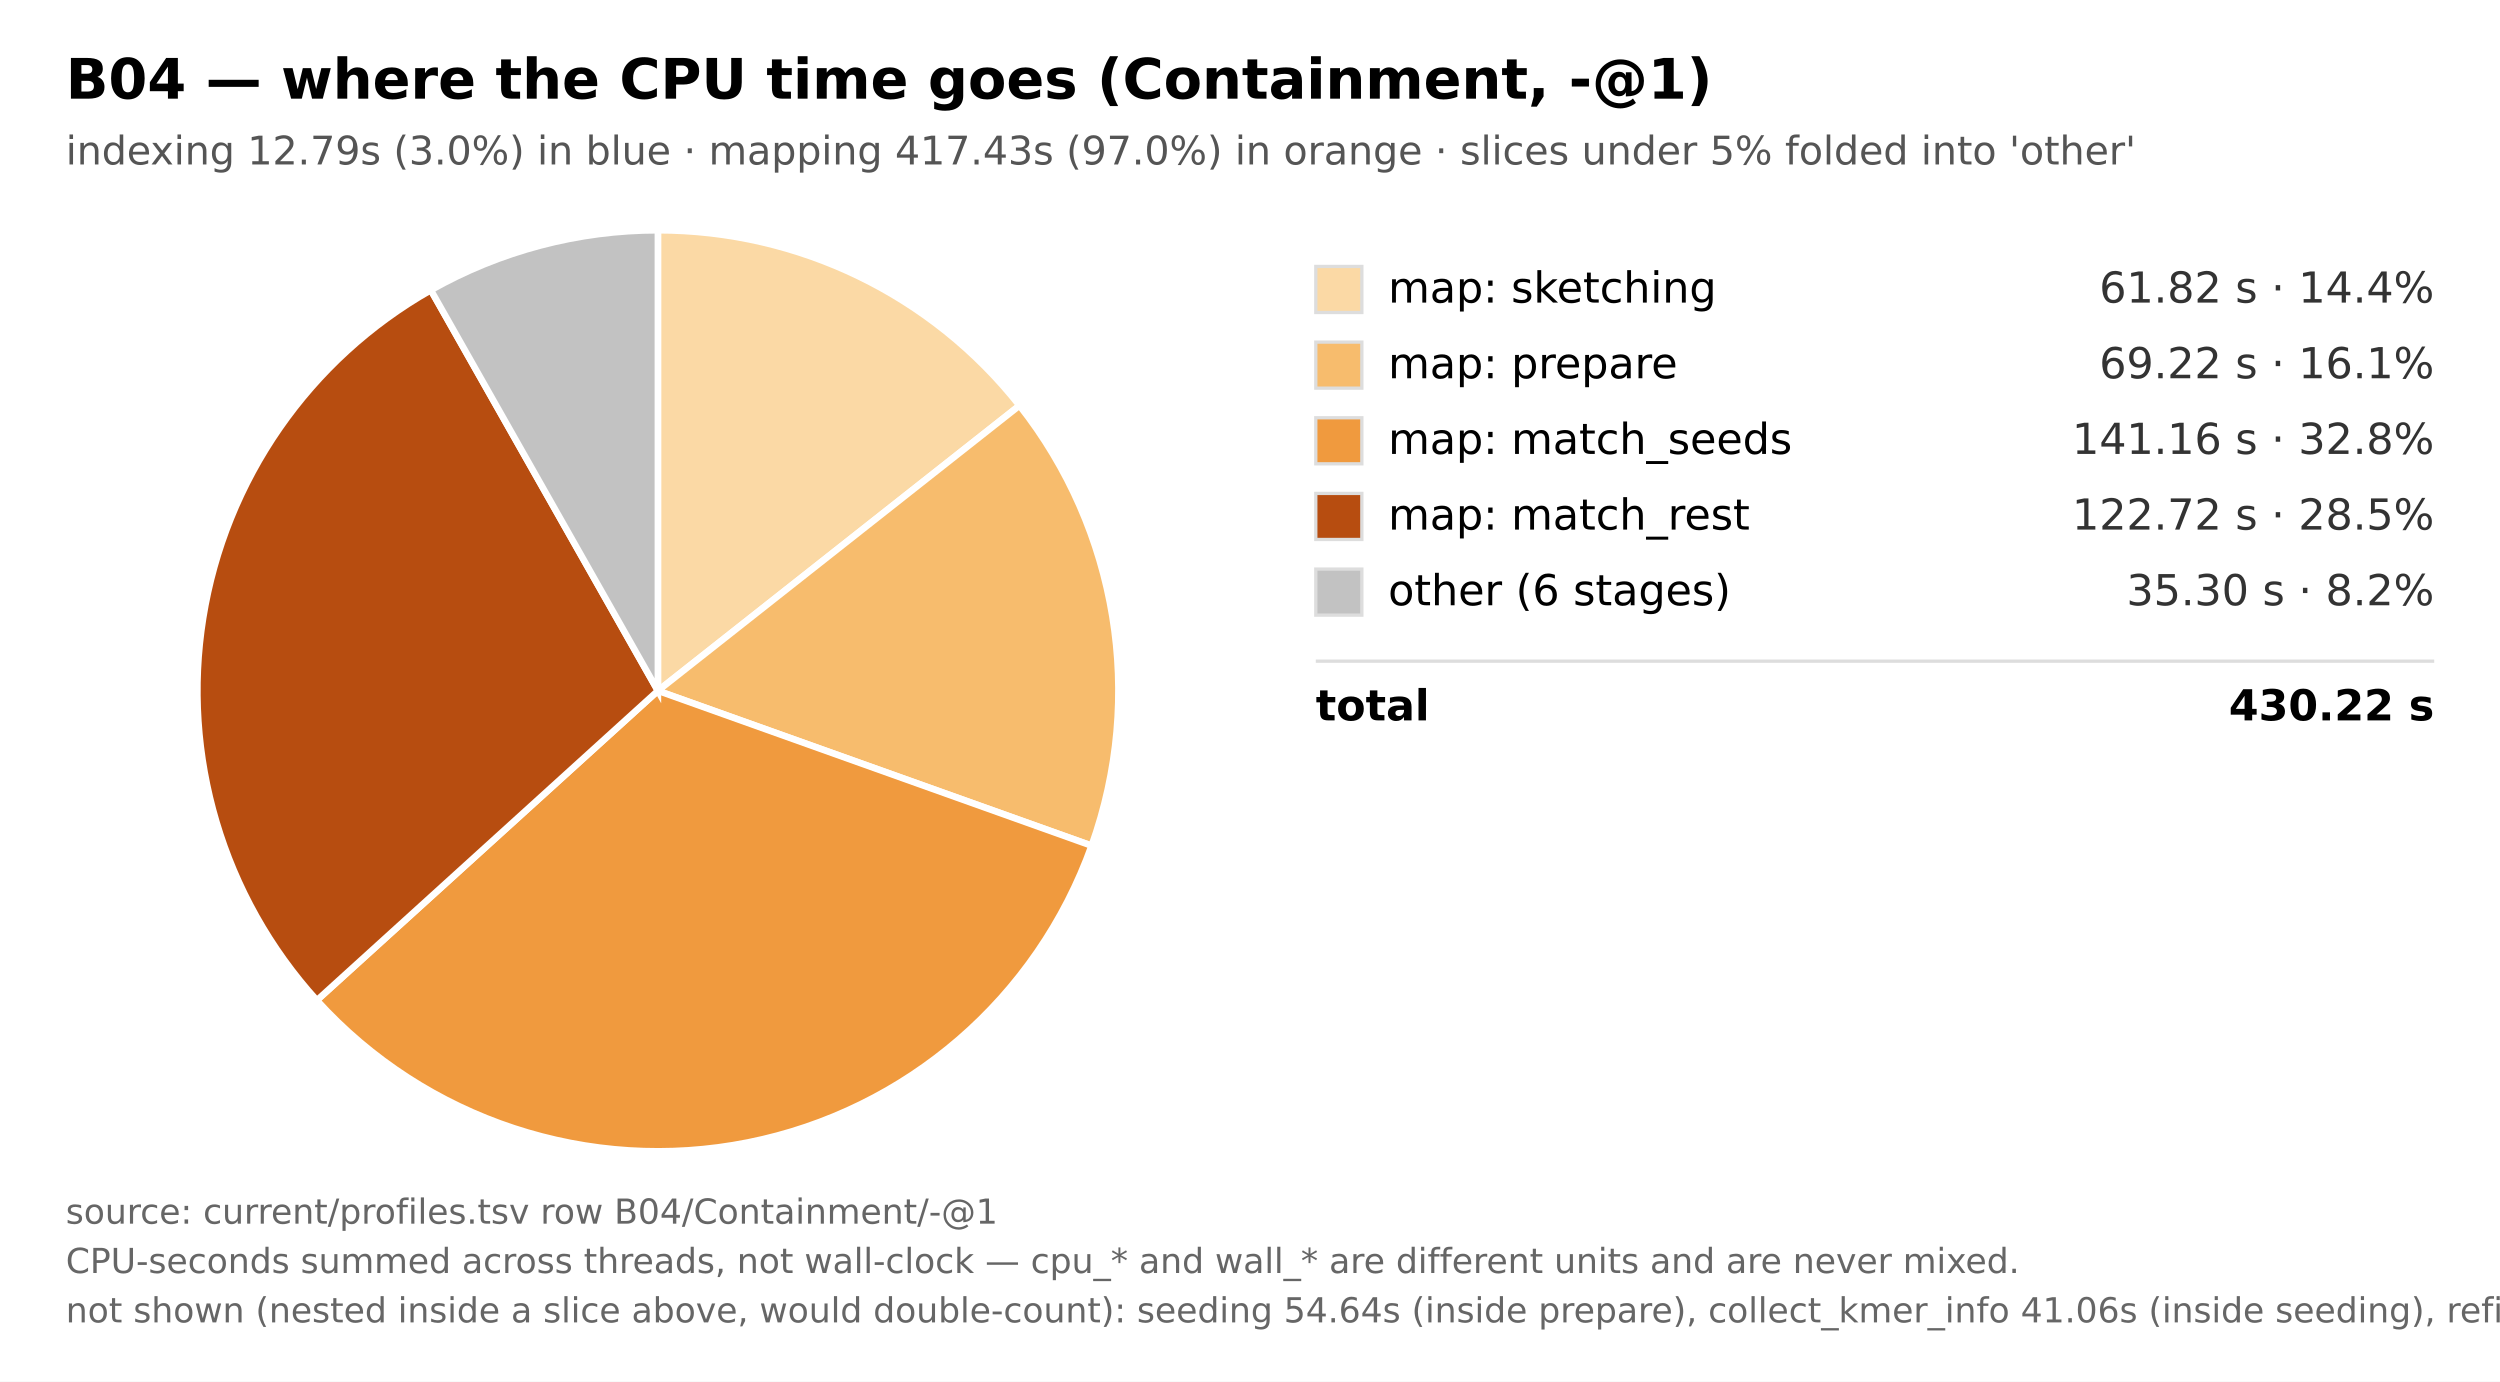
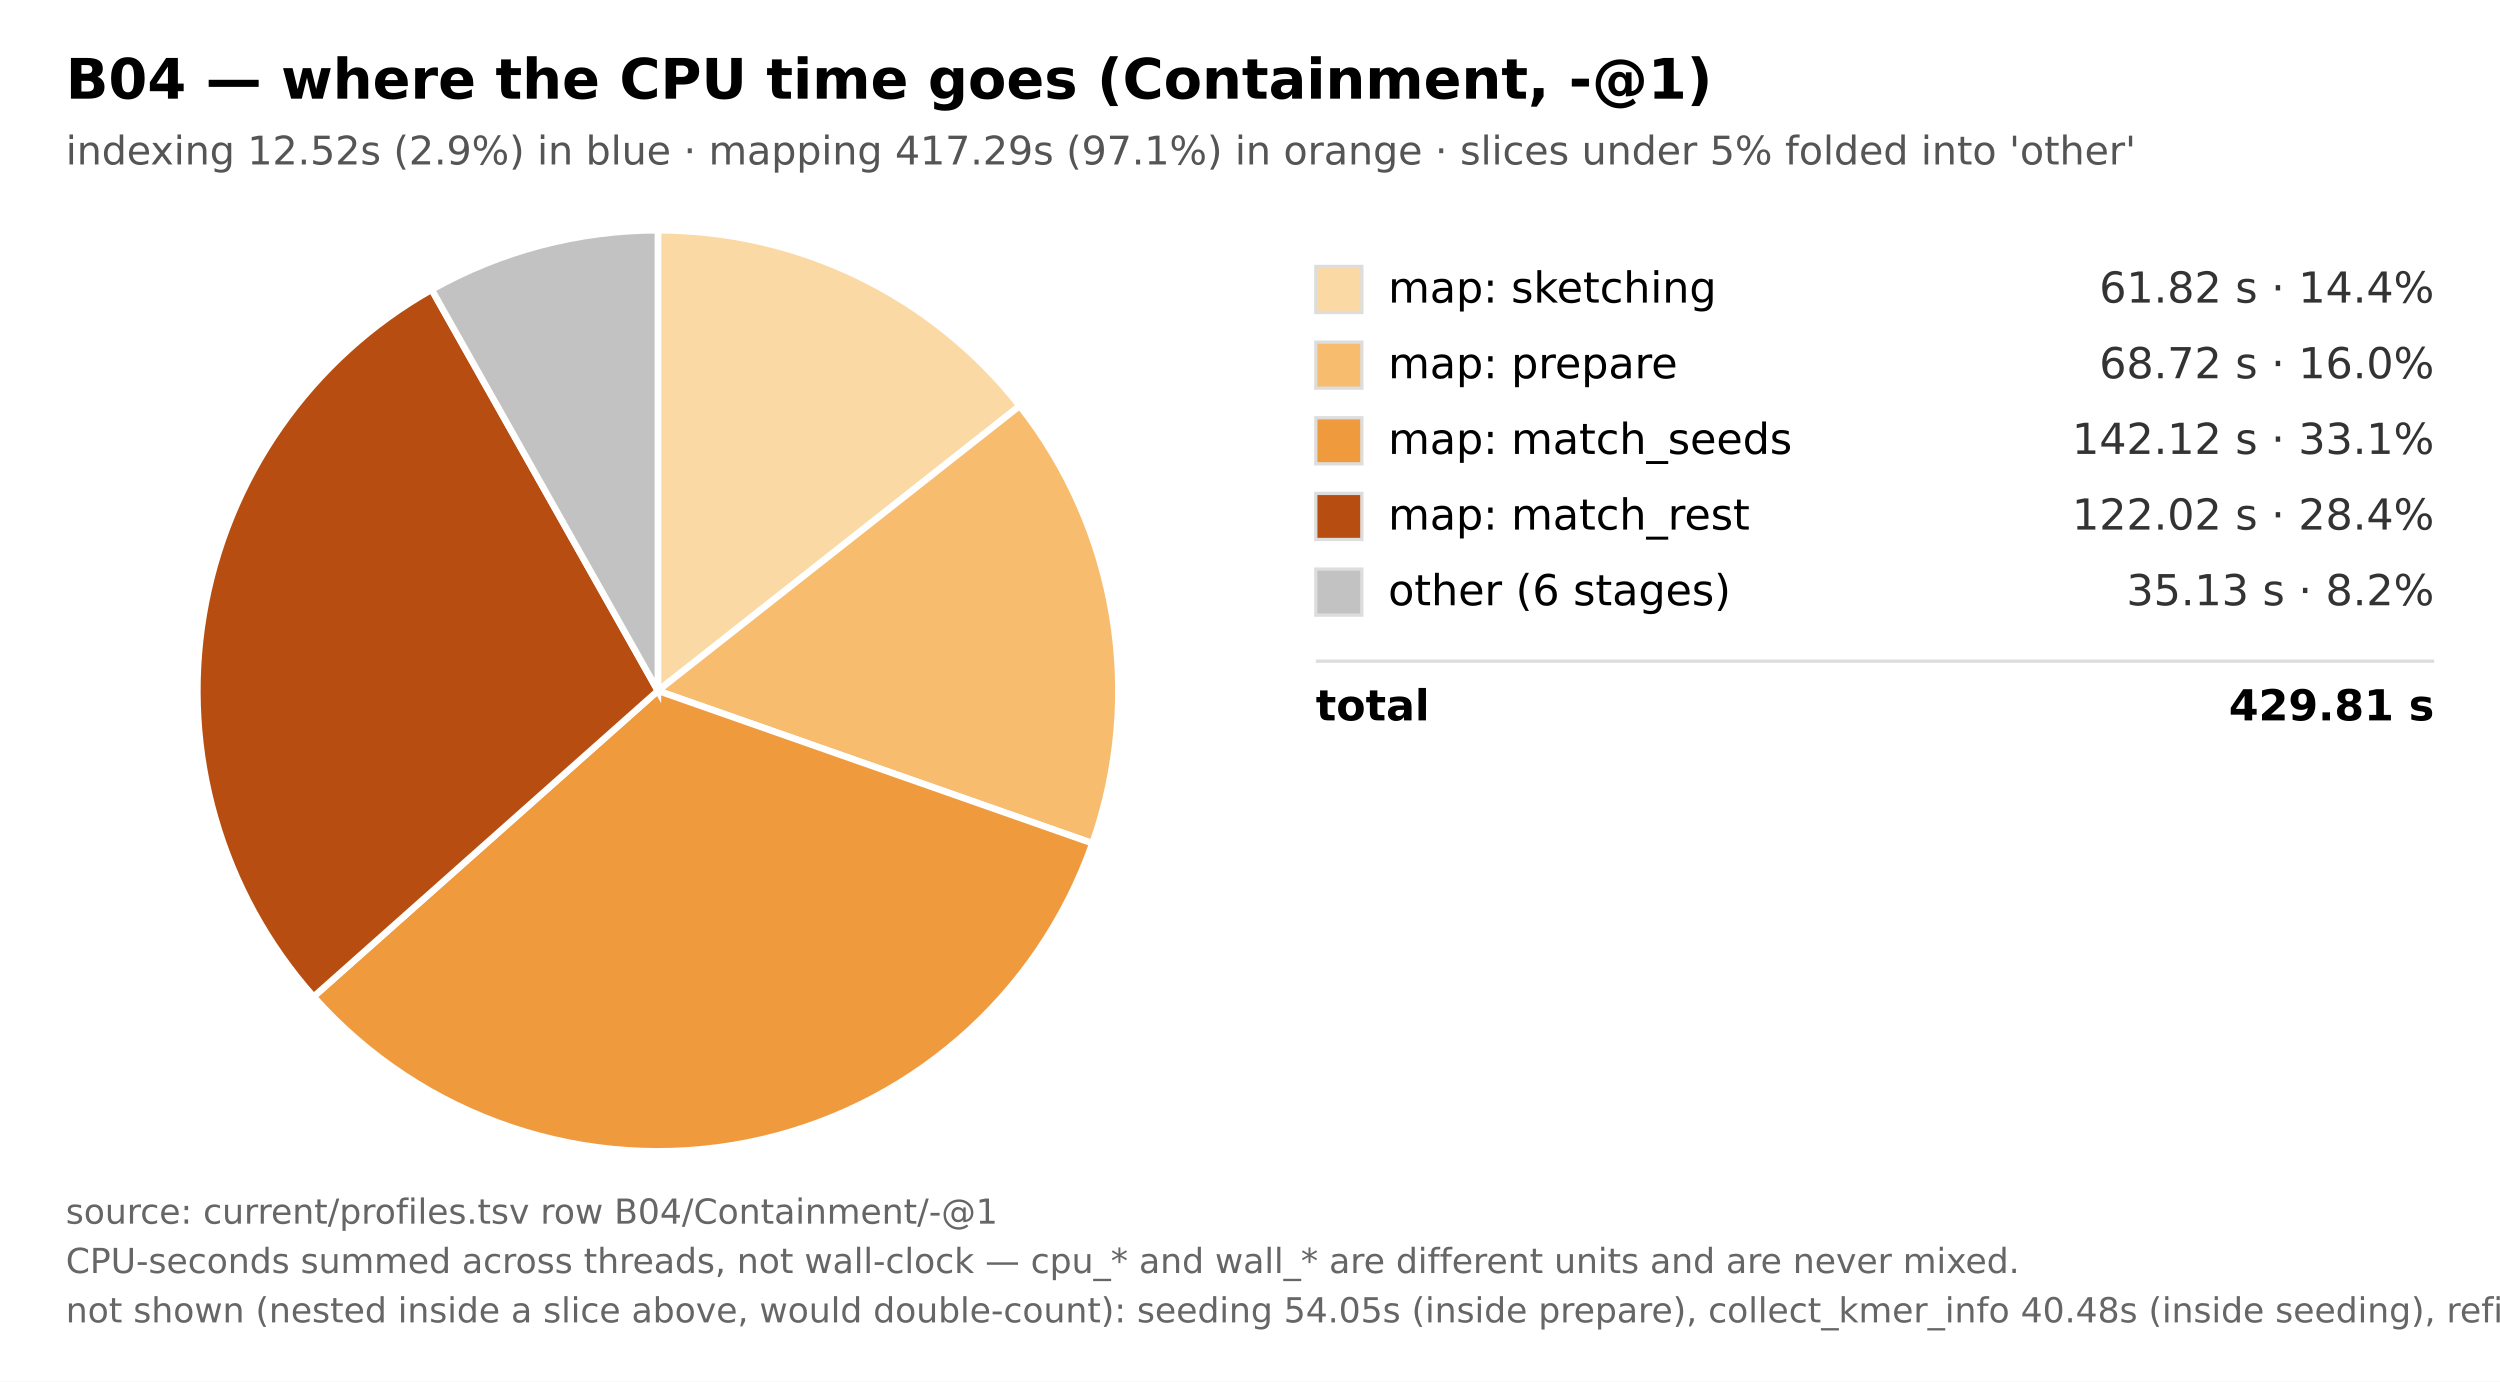
<svg xmlns="http://www.w3.org/2000/svg" width="760" height="420" viewBox="0 0 760 420" font-family="DejaVu Sans, Helvetica, Arial, sans-serif">
  <rect width="760" height="420" fill="#ffffff" />
  <text x="20" y="30" font-size="17" font-weight="bold">B04 — where the CPU time goes (Containment, -@1)</text>
-   <text x="20" y="50" font-size="12" fill="#555555">indexing 12.79s (3.0%) in blue · mapping 417.43s (97.0%) in orange · slices under 5% folded into 'other'</text>
-   <path d="M 200.00,210.00 L 200.00,70.00 A 140.00,140.00 0 0,1 309.92,123.29 Z" fill="#fbd9a5" stroke="#ffffff" stroke-width="2" />
-   <path d="M 200.00,210.00 L 309.92,123.29 A 140.00,140.00 0 0,1 331.84,257.09 Z" fill="#f7bc6d" stroke="#ffffff" stroke-width="2" />
-   <path d="M 200.00,210.00 L 331.84,257.09 A 140.00,140.00 0 0,1 96.33,304.09 Z" fill="#f09a3e" stroke="#ffffff" stroke-width="2" />
-   <path d="M 200.00,210.00 L 96.33,304.09 A 140.00,140.00 0 0,1 130.98,88.20 Z" fill="#b74d10" stroke="#ffffff" stroke-width="2" />
-   <path d="M 200.00,210.00 L 130.98,88.20 A 140.00,140.00 0 0,1 200.00,70.00 Z" fill="#c2c2c2" stroke="#ffffff" stroke-width="2" />
+   <text x="20" y="50" font-size="12" fill="#555555">indexing 12.52s (2.9%) in blue · mapping 417.29s (97.1%) in orange · slices under 5% folded into 'other'</text>
+   <path d="M 200.00,210.00 L 200.00,70.00 A 140.00,140.00 0 0,1 309.99,123.39 Z" fill="#fbd9a5" stroke="#ffffff" stroke-width="2" />
+   <path d="M 200.00,210.00 L 309.99,123.39 A 140.00,140.00 0 0,1 332.10,256.36 Z" fill="#f7bc6d" stroke="#ffffff" stroke-width="2" />
+   <path d="M 200.00,210.00 L 332.10,256.36 A 140.00,140.00 0 0,1 95.34,302.99 Z" fill="#f09a3e" stroke="#ffffff" stroke-width="2" />
+   <path d="M 200.00,210.00 L 95.34,302.99 A 140.00,140.00 0 0,1 131.23,88.05 Z" fill="#b74d10" stroke="#ffffff" stroke-width="2" />
+   <path d="M 200.00,210.00 L 131.23,88.05 A 140.00,140.00 0 0,1 200.00,70.00 Z" fill="#c2c2c2" stroke="#ffffff" stroke-width="2" />
  <rect x="400" y="81" width="14" height="14" fill="#fbd9a5" stroke="#dddddd" stroke-width="1" />
  <text x="422" y="92" font-size="13">map: sketching</text>
  <text x="740" y="92" font-size="13" text-anchor="end" fill="#333333">61.82 s · 14.4%</text>
  <rect x="400" y="104" width="14" height="14" fill="#f7bc6d" stroke="#dddddd" stroke-width="1" />
  <text x="422" y="115" font-size="13">map: prepare</text>
-   <text x="740" y="115" font-size="13" text-anchor="end" fill="#333333">69.22 s · 16.1%</text>
+   <text x="740" y="115" font-size="13" text-anchor="end" fill="#333333">68.72 s · 16.0%</text>
  <rect x="400" y="127" width="14" height="14" fill="#f09a3e" stroke="#dddddd" stroke-width="1" />
  <text x="422" y="138" font-size="13">map: match_seeds</text>
-   <text x="740" y="138" font-size="13" text-anchor="end" fill="#333333">141.16 s · 32.8%</text>
+   <text x="740" y="138" font-size="13" text-anchor="end" fill="#333333">142.12 s · 33.1%</text>
  <rect x="400" y="150" width="14" height="14" fill="#b74d10" stroke="#dddddd" stroke-width="1" />
  <text x="422" y="161" font-size="13">map: match_rest</text>
-   <text x="740" y="161" font-size="13" text-anchor="end" fill="#333333">122.72 s · 28.5%</text>
+   <text x="740" y="161" font-size="13" text-anchor="end" fill="#333333">122.02 s · 28.4%</text>
  <rect x="400" y="173" width="14" height="14" fill="#c2c2c2" stroke="#dddddd" stroke-width="1" />
  <text x="422" y="184" font-size="13">other (6 stages)</text>
-   <text x="740" y="184" font-size="13" text-anchor="end" fill="#333333">35.30 s · 8.2%</text>
+   <text x="740" y="184" font-size="13" text-anchor="end" fill="#333333">35.13 s · 8.2%</text>
  <line x1="400" y1="201" x2="740" y2="201" stroke="#dddddd" />
  <text x="400" y="219" font-size="13" font-weight="bold">total</text>
-   <text x="740" y="219" font-size="13" text-anchor="end" font-weight="bold">430.22 s</text>
+   <text x="740" y="219" font-size="13" text-anchor="end" font-weight="bold">429.81 s</text>
  <text x="20" y="372" font-size="10.5" fill="#666666">source: current/profiles.tsv row B04/Containment/-@1</text>
  <text x="20" y="387" font-size="10.5" fill="#666666">CPU-seconds summed across threads, not wall-clock — cpu_* and wall_* are different units and are never mixed.</text>
-   <text x="20" y="402" font-size="10.5" fill="#666666">not shown (nested inside a slice above, would double-count): seeding 54.64s (inside prepare), collect_kmer_info 41.06s (inside seeding), refine 83.93s (inside match_rest)</text>
+   <text x="20" y="402" font-size="10.5" fill="#666666">not shown (nested inside a slice above, would double-count): seeding 54.05s (inside prepare), collect_kmer_info 40.48s (inside seeding), refine 83.74s (inside match_rest)</text>
</svg>
